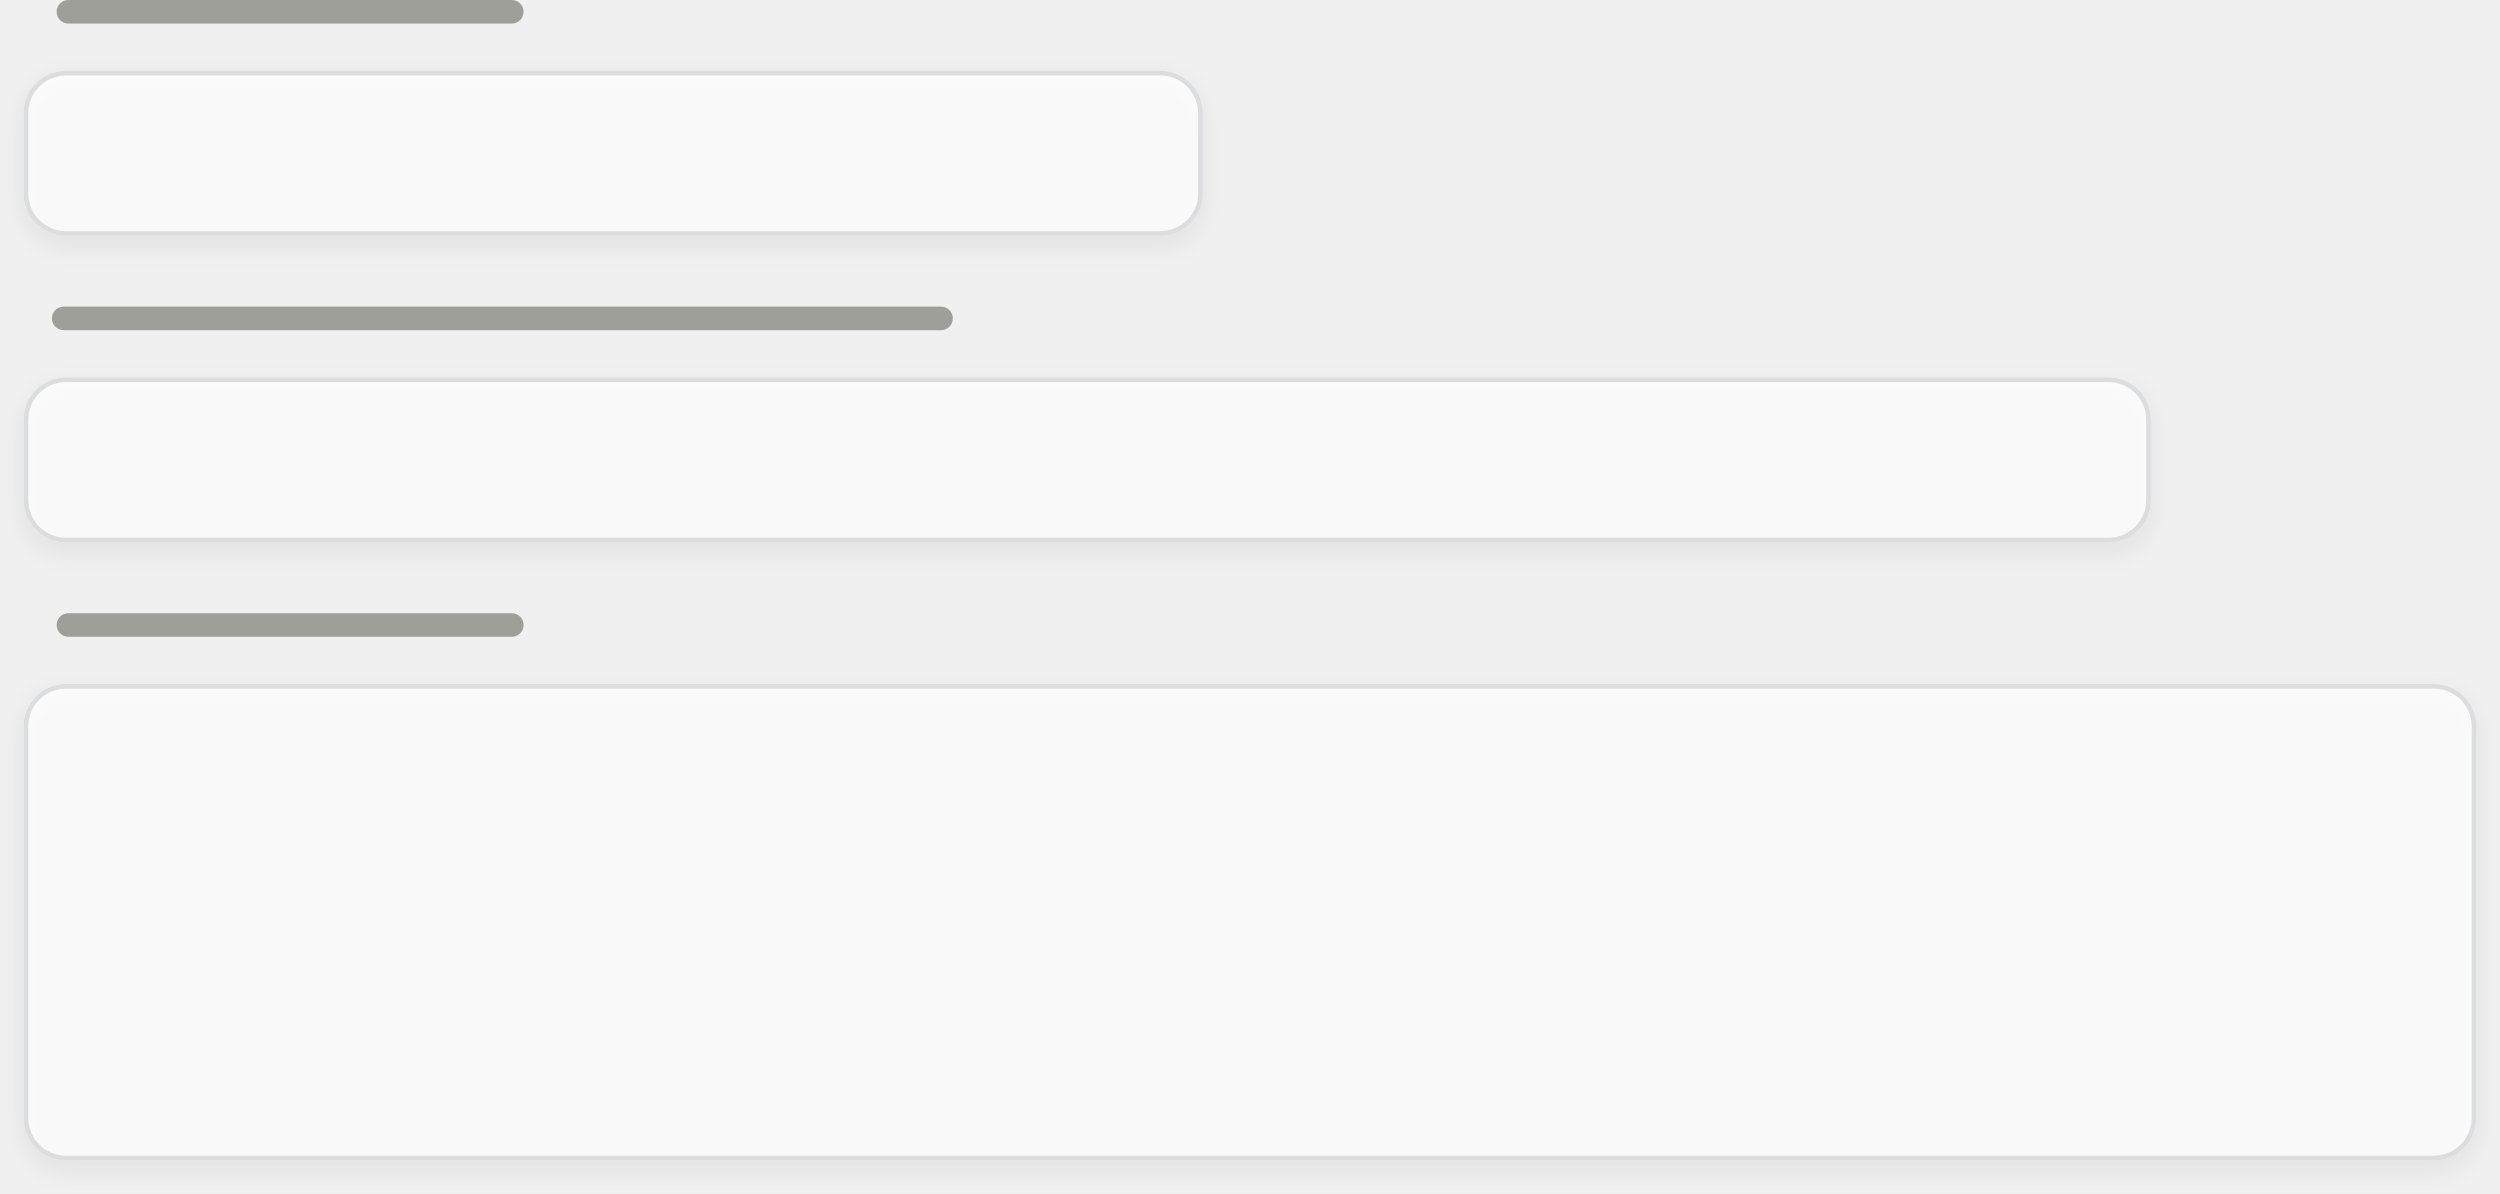
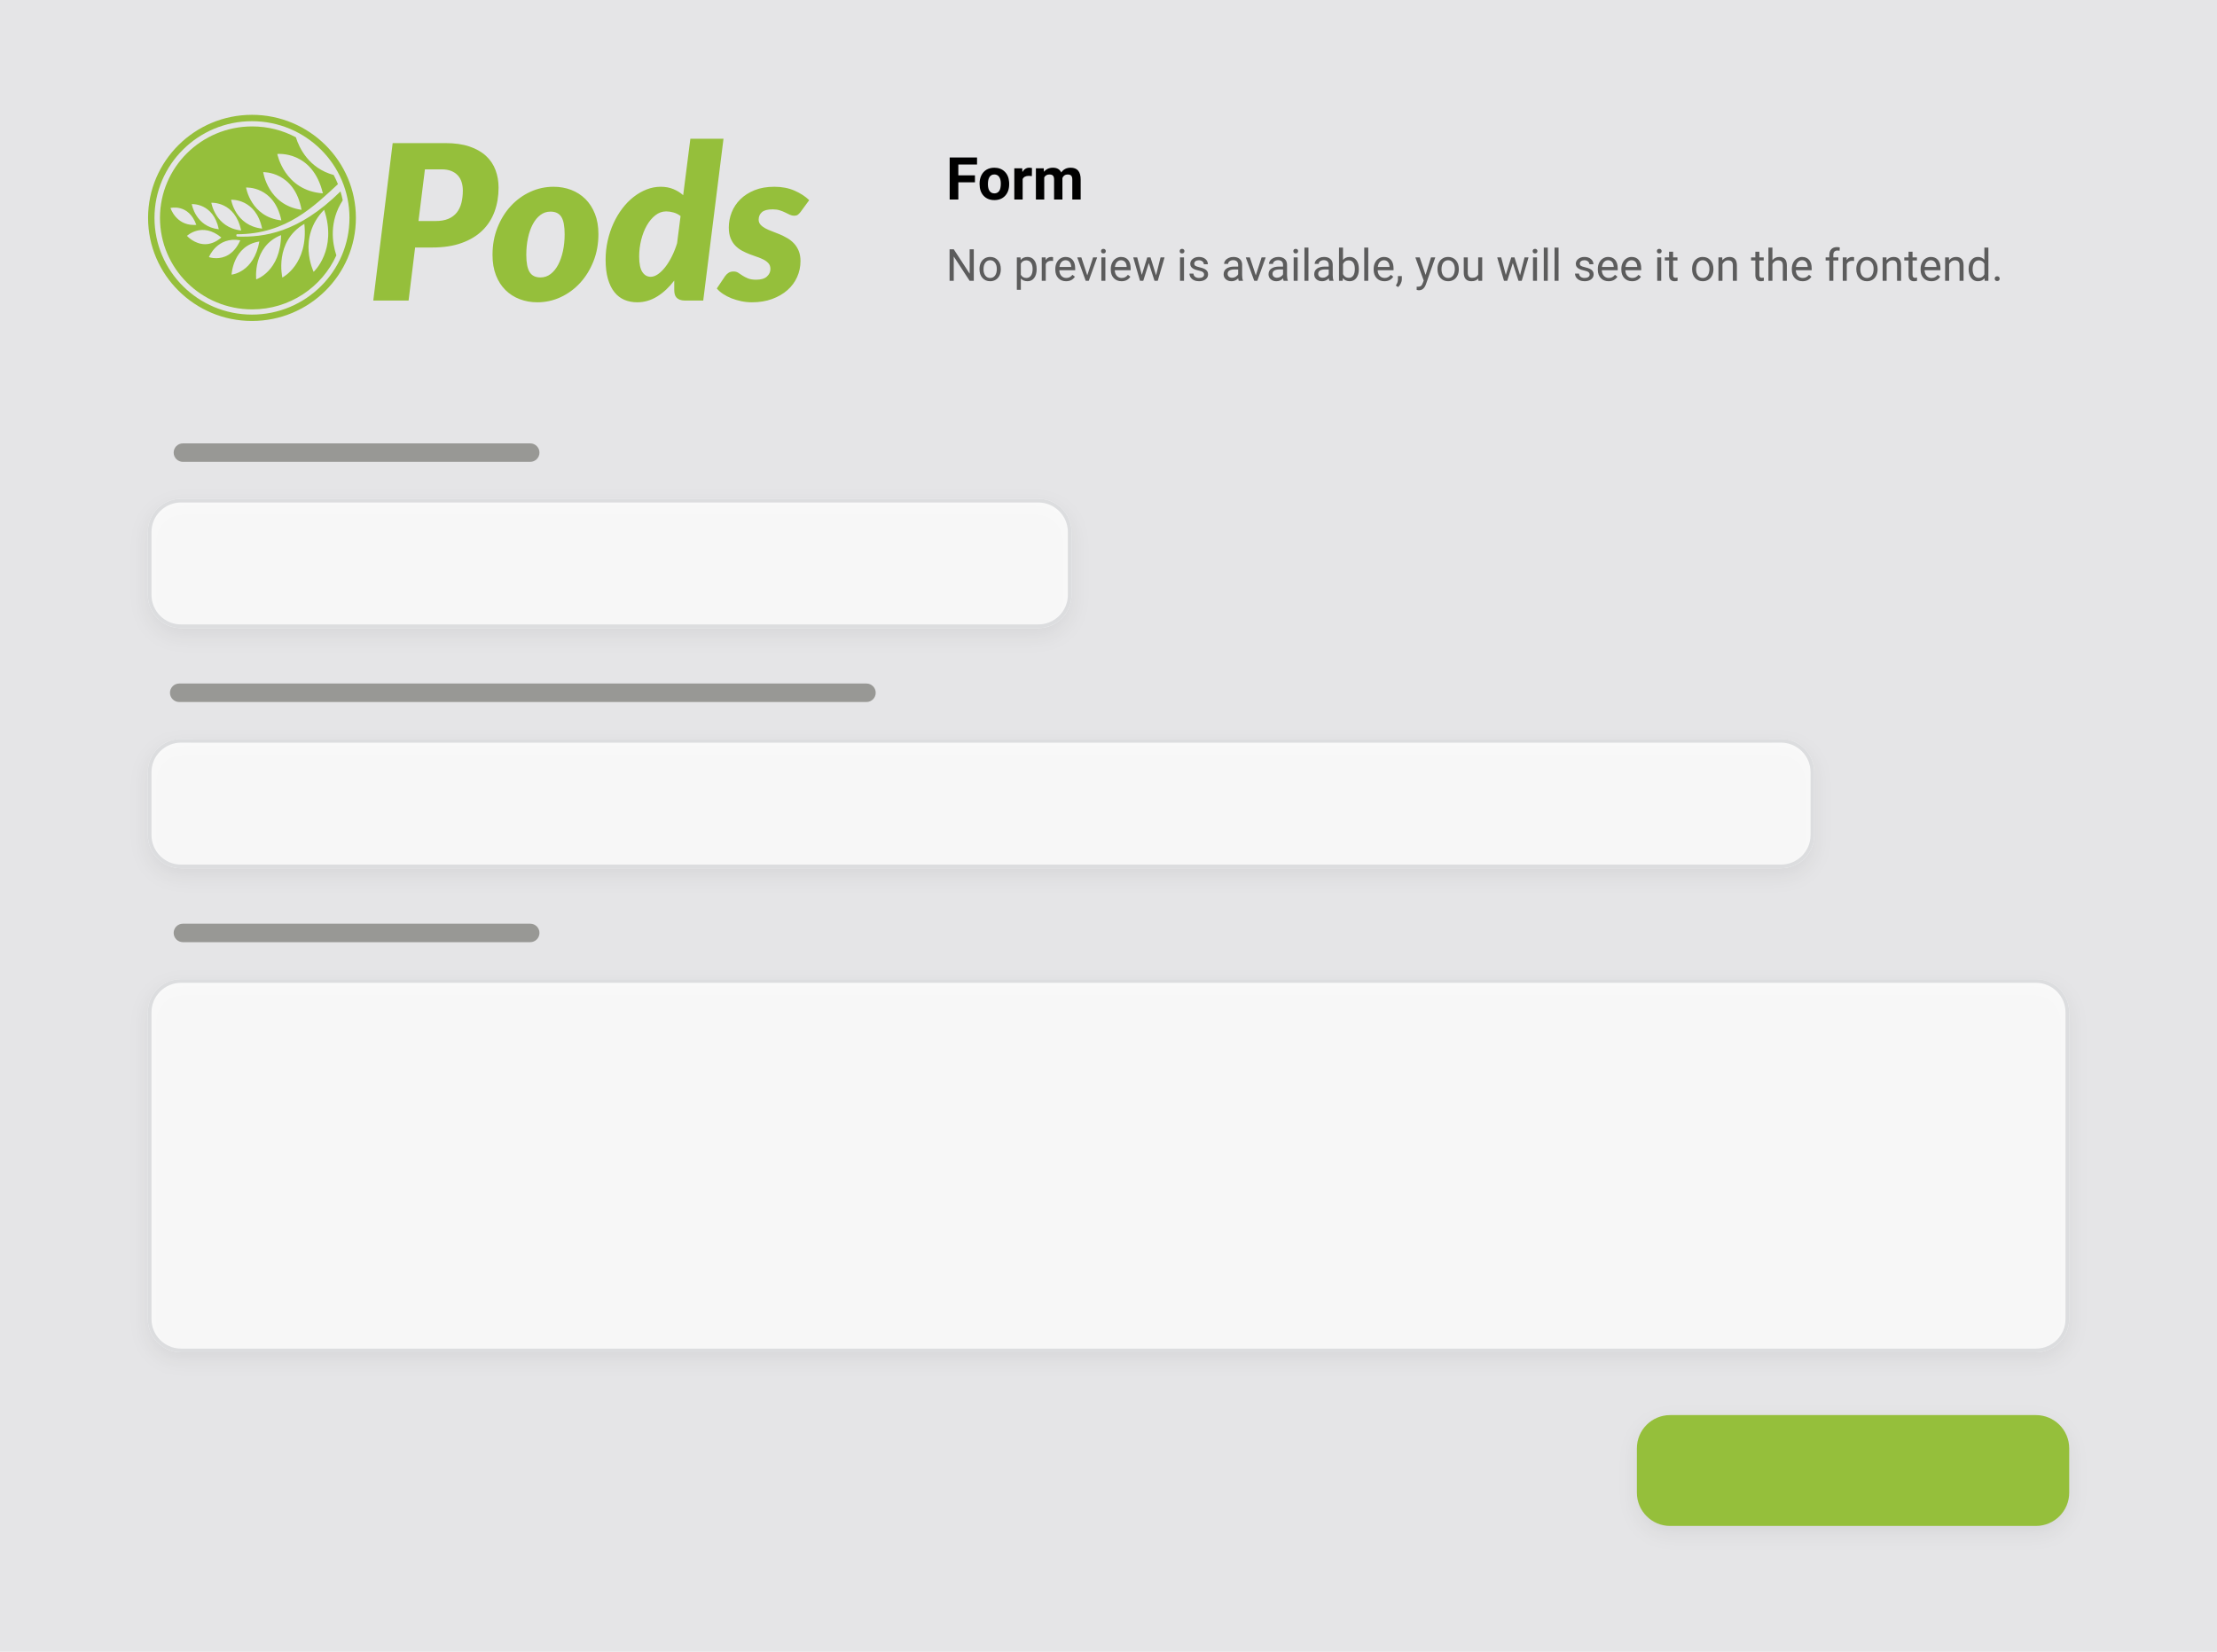
- <svg xmlns="http://www.w3.org/2000/svg" width="530" height="253" viewBox="0 0 530 253" fill="none">
+ <svg xmlns="http://www.w3.org/2000/svg" width="600" height="447" viewBox="0 0 600 447" fill="none">
+   <rect width="600" height="447" fill="#8B8B96" fill-opacity="0.1" />
  <g filter="url(#filter0_d)">
-     <rect x="5" y="80" width="451" height="35" rx="9" fill="white" fill-opacity="0.8" />
-     <rect x="5.5" y="80.5" width="450" height="34" rx="8.5" stroke="#DCDDDF" />
+     <rect x="40" y="200" width="451" height="35" rx="9" fill="white" fill-opacity="0.8" />
+     <rect x="40.5" y="200.5" width="450" height="34" rx="8.5" stroke="#DCDDDF" />
  </g>
-   <rect x="11" y="65" width="191" height="5" rx="2.5" fill="#26261B" fill-opacity="0.4" />
+   <rect x="46" y="185" width="191" height="5" rx="2.5" fill="#26261B" fill-opacity="0.4" />
  <g filter="url(#filter1_d)">
-     <rect x="5" y="145" width="520" height="101" rx="9" fill="white" fill-opacity="0.8" />
-     <rect x="5.5" y="145.5" width="519" height="100" rx="8.5" stroke="#DCDDDF" />
+     <rect x="40" y="265" width="520" height="101" rx="9" fill="white" fill-opacity="0.8" />
+     <rect x="40.5" y="265.5" width="519" height="100" rx="8.5" stroke="#DCDDDF" />
  </g>
-   <rect x="12" y="130" width="99" height="5" rx="2.5" fill="#26261B" fill-opacity="0.4" />
+   <rect x="47" y="250" width="99" height="5" rx="2.5" fill="#26261B" fill-opacity="0.4" />
  <g filter="url(#filter2_d)">
-     <rect x="5" y="15" width="250" height="35" rx="9" fill="white" fill-opacity="0.8" />
-     <rect x="5.5" y="15.5" width="249" height="34" rx="8.5" stroke="#DCDDDF" />
+     <rect x="40" y="135" width="250" height="35" rx="9" fill="white" fill-opacity="0.8" />
+     <rect x="40.5" y="135.5" width="249" height="34" rx="8.5" stroke="#DCDDDF" />
  </g>
-   <rect x="12" width="99" height="5" rx="2.5" fill="#26261B" fill-opacity="0.4" />
+   <rect x="47" y="120" width="99" height="5" rx="2.5" fill="#26261B" fill-opacity="0.4" />
+   <path d="M263.547 76H262.416L258.121 69.426V76H256.99V67.469H258.121L262.428 74.072V67.469H263.547V76ZM265.088 72.772C265.088 72.15 265.209 71.592 265.451 71.096C265.697 70.6 266.037 70.217 266.471 69.947C266.908 69.678 267.406 69.543 267.965 69.543C268.828 69.543 269.525 69.842 270.057 70.439C270.592 71.037 270.859 71.832 270.859 72.824V72.9C270.859 73.518 270.74 74.072 270.502 74.564C270.268 75.053 269.93 75.434 269.488 75.707C269.051 75.981 268.547 76.117 267.977 76.117C267.117 76.117 266.42 75.818 265.885 75.221C265.354 74.623 265.088 73.832 265.088 72.848V72.772ZM266.178 72.9C266.178 73.603 266.34 74.168 266.664 74.594C266.992 75.019 267.43 75.232 267.977 75.232C268.527 75.232 268.965 75.018 269.289 74.588C269.613 74.154 269.775 73.549 269.775 72.772C269.775 72.076 269.609 71.514 269.277 71.084C268.949 70.65 268.512 70.434 267.965 70.434C267.43 70.434 266.998 70.647 266.67 71.072C266.342 71.498 266.178 72.107 266.178 72.9ZM280.551 72.9C280.551 73.865 280.33 74.643 279.889 75.232C279.447 75.822 278.85 76.117 278.096 76.117C277.326 76.117 276.721 75.873 276.279 75.385V78.438H275.195V69.66H276.186L276.238 70.363C276.68 69.816 277.293 69.543 278.078 69.543C278.84 69.543 279.441 69.83 279.883 70.404C280.328 70.978 280.551 71.777 280.551 72.801V72.9ZM279.467 72.777C279.467 72.062 279.314 71.498 279.01 71.084C278.705 70.67 278.287 70.463 277.756 70.463C277.1 70.463 276.607 70.754 276.279 71.336V74.365C276.604 74.943 277.1 75.232 277.768 75.232C278.287 75.232 278.699 75.027 279.004 74.617C279.312 74.203 279.467 73.59 279.467 72.777ZM284.998 70.633C284.834 70.606 284.656 70.592 284.465 70.592C283.754 70.592 283.271 70.894 283.018 71.5V76H281.934V69.66H282.988L283.006 70.393C283.361 69.826 283.865 69.543 284.518 69.543C284.729 69.543 284.889 69.57 284.998 69.625V70.633ZM288.514 76.117C287.654 76.117 286.955 75.836 286.416 75.273C285.877 74.707 285.607 73.951 285.607 73.006V72.807C285.607 72.178 285.727 71.617 285.965 71.125C286.207 70.629 286.543 70.242 286.973 69.965C287.406 69.684 287.875 69.543 288.379 69.543C289.203 69.543 289.844 69.814 290.301 70.357C290.758 70.9 290.986 71.678 290.986 72.689V73.141H286.691C286.707 73.766 286.889 74.272 287.236 74.658C287.588 75.041 288.033 75.232 288.572 75.232C288.955 75.232 289.279 75.154 289.545 74.998C289.811 74.842 290.043 74.635 290.242 74.377L290.904 74.893C290.373 75.709 289.576 76.117 288.514 76.117ZM288.379 70.434C287.941 70.434 287.574 70.594 287.277 70.914C286.98 71.231 286.797 71.676 286.727 72.25H289.902V72.168C289.871 71.617 289.723 71.191 289.457 70.891C289.191 70.586 288.832 70.434 288.379 70.434ZM294.256 74.529L295.826 69.66H296.934L294.66 76H293.834L291.537 69.66H292.645L294.256 74.529ZM299.154 76H298.07V69.66H299.154V76ZM297.982 67.978C297.982 67.803 298.035 67.654 298.141 67.533C298.25 67.412 298.41 67.352 298.621 67.352C298.832 67.352 298.992 67.412 299.102 67.533C299.211 67.654 299.266 67.803 299.266 67.978C299.266 68.154 299.211 68.301 299.102 68.418C298.992 68.535 298.832 68.594 298.621 68.594C298.41 68.594 298.25 68.535 298.141 68.418C298.035 68.301 297.982 68.154 297.982 67.978ZM303.525 76.117C302.666 76.117 301.967 75.836 301.428 75.273C300.889 74.707 300.619 73.951 300.619 73.006V72.807C300.619 72.178 300.738 71.617 300.977 71.125C301.219 70.629 301.555 70.242 301.984 69.965C302.418 69.684 302.887 69.543 303.391 69.543C304.215 69.543 304.855 69.814 305.312 70.357C305.77 70.9 305.998 71.678 305.998 72.689V73.141H301.703C301.719 73.766 301.9 74.272 302.248 74.658C302.6 75.041 303.045 75.232 303.584 75.232C303.967 75.232 304.291 75.154 304.557 74.998C304.822 74.842 305.055 74.635 305.254 74.377L305.916 74.893C305.385 75.709 304.588 76.117 303.525 76.117ZM303.391 70.434C302.953 70.434 302.586 70.594 302.289 70.914C301.992 71.231 301.809 71.676 301.738 72.25H304.914V72.168C304.883 71.617 304.734 71.191 304.469 70.891C304.203 70.586 303.844 70.434 303.391 70.434ZM312.871 74.506L314.09 69.66H315.174L313.328 76H312.449L310.908 71.195L309.408 76H308.529L306.689 69.66H307.768L309.016 74.406L310.492 69.66H311.365L312.871 74.506ZM320.436 76H319.352V69.66H320.436V76ZM319.264 67.978C319.264 67.803 319.316 67.654 319.422 67.533C319.531 67.412 319.691 67.352 319.902 67.352C320.113 67.352 320.273 67.412 320.383 67.533C320.492 67.654 320.547 67.803 320.547 67.978C320.547 68.154 320.492 68.301 320.383 68.418C320.273 68.535 320.113 68.594 319.902 68.594C319.691 68.594 319.531 68.535 319.422 68.418C319.316 68.301 319.264 68.154 319.264 67.978ZM325.867 74.318C325.867 74.025 325.756 73.799 325.533 73.639C325.314 73.475 324.93 73.334 324.379 73.217C323.832 73.1 323.396 72.959 323.072 72.795C322.752 72.631 322.514 72.436 322.357 72.209C322.205 71.982 322.129 71.713 322.129 71.4C322.129 70.881 322.348 70.441 322.785 70.082C323.227 69.723 323.789 69.543 324.473 69.543C325.191 69.543 325.773 69.728 326.219 70.1C326.668 70.471 326.893 70.945 326.893 71.523H325.803C325.803 71.227 325.676 70.971 325.422 70.756C325.172 70.541 324.855 70.434 324.473 70.434C324.078 70.434 323.77 70.519 323.547 70.691C323.324 70.863 323.213 71.088 323.213 71.365C323.213 71.627 323.316 71.824 323.523 71.957C323.73 72.09 324.104 72.217 324.643 72.338C325.186 72.459 325.625 72.603 325.961 72.772C326.297 72.939 326.545 73.143 326.705 73.381C326.869 73.615 326.951 73.902 326.951 74.242C326.951 74.809 326.725 75.264 326.271 75.607C325.818 75.947 325.23 76.117 324.508 76.117C324 76.117 323.551 76.027 323.16 75.848C322.77 75.668 322.463 75.418 322.24 75.098C322.021 74.773 321.912 74.424 321.912 74.049H322.996C323.016 74.412 323.16 74.701 323.43 74.916C323.703 75.127 324.062 75.232 324.508 75.232C324.918 75.232 325.246 75.15 325.492 74.986C325.742 74.818 325.867 74.596 325.867 74.318ZM335.254 76C335.191 75.875 335.141 75.652 335.102 75.332C334.598 75.856 333.996 76.117 333.297 76.117C332.672 76.117 332.158 75.941 331.756 75.59C331.357 75.234 331.158 74.785 331.158 74.242C331.158 73.582 331.408 73.07 331.908 72.707C332.412 72.34 333.119 72.156 334.029 72.156H335.084V71.658C335.084 71.279 334.971 70.978 334.744 70.756C334.518 70.529 334.184 70.416 333.742 70.416C333.355 70.416 333.031 70.514 332.77 70.709C332.508 70.904 332.377 71.141 332.377 71.418H331.287C331.287 71.102 331.398 70.797 331.621 70.504C331.848 70.207 332.152 69.973 332.535 69.801C332.922 69.629 333.346 69.543 333.807 69.543C334.537 69.543 335.109 69.727 335.523 70.094C335.938 70.457 336.152 70.959 336.168 71.6V74.518C336.168 75.1 336.242 75.562 336.391 75.906V76H335.254ZM333.455 75.174C333.795 75.174 334.117 75.086 334.422 74.91C334.727 74.734 334.947 74.506 335.084 74.225V72.924H334.234C332.906 72.924 332.242 73.312 332.242 74.09C332.242 74.43 332.355 74.695 332.582 74.887C332.809 75.078 333.1 75.174 333.455 75.174ZM339.865 74.529L341.436 69.66H342.543L340.27 76H339.443L337.146 69.66H338.254L339.865 74.529ZM347.406 76C347.344 75.875 347.293 75.652 347.254 75.332C346.75 75.856 346.148 76.117 345.449 76.117C344.824 76.117 344.311 75.941 343.908 75.59C343.51 75.234 343.311 74.785 343.311 74.242C343.311 73.582 343.561 73.07 344.061 72.707C344.564 72.34 345.271 72.156 346.182 72.156H347.236V71.658C347.236 71.279 347.123 70.978 346.896 70.756C346.67 70.529 346.336 70.416 345.895 70.416C345.508 70.416 345.184 70.514 344.922 70.709C344.66 70.904 344.529 71.141 344.529 71.418H343.439C343.439 71.102 343.551 70.797 343.773 70.504C344 70.207 344.305 69.973 344.688 69.801C345.074 69.629 345.498 69.543 345.959 69.543C346.689 69.543 347.262 69.727 347.676 70.094C348.09 70.457 348.305 70.959 348.32 71.6V74.518C348.32 75.1 348.395 75.562 348.543 75.906V76H347.406ZM345.607 75.174C345.947 75.174 346.27 75.086 346.574 74.91C346.879 74.734 347.1 74.506 347.236 74.225V72.924H346.387C345.059 72.924 344.395 73.312 344.395 74.09C344.395 74.43 344.508 74.695 344.734 74.887C344.961 75.078 345.252 75.174 345.607 75.174ZM351.197 76H350.113V69.66H351.197V76ZM350.025 67.978C350.025 67.803 350.078 67.654 350.184 67.533C350.293 67.412 350.453 67.352 350.664 67.352C350.875 67.352 351.035 67.412 351.145 67.533C351.254 67.654 351.309 67.803 351.309 67.978C351.309 68.154 351.254 68.301 351.145 68.418C351.035 68.535 350.875 68.594 350.664 68.594C350.453 68.594 350.293 68.535 350.184 68.418C350.078 68.301 350.025 68.154 350.025 67.978ZM354.115 76H353.031V67H354.115V76ZM359.77 76C359.707 75.875 359.656 75.652 359.617 75.332C359.113 75.856 358.512 76.117 357.812 76.117C357.188 76.117 356.674 75.941 356.271 75.59C355.873 75.234 355.674 74.785 355.674 74.242C355.674 73.582 355.924 73.07 356.424 72.707C356.928 72.34 357.635 72.156 358.545 72.156H359.6V71.658C359.6 71.279 359.486 70.978 359.26 70.756C359.033 70.529 358.699 70.416 358.258 70.416C357.871 70.416 357.547 70.514 357.285 70.709C357.023 70.904 356.893 71.141 356.893 71.418H355.803C355.803 71.102 355.914 70.797 356.137 70.504C356.363 70.207 356.668 69.973 357.051 69.801C357.438 69.629 357.861 69.543 358.322 69.543C359.053 69.543 359.625 69.727 360.039 70.094C360.453 70.457 360.668 70.959 360.684 71.6V74.518C360.684 75.1 360.758 75.562 360.906 75.906V76H359.77ZM357.971 75.174C358.311 75.174 358.633 75.086 358.938 74.91C359.242 74.734 359.463 74.506 359.6 74.225V72.924H358.75C357.422 72.924 356.758 73.312 356.758 74.09C356.758 74.43 356.871 74.695 357.098 74.887C357.324 75.078 357.615 75.174 357.971 75.174ZM367.75 72.9C367.75 73.869 367.527 74.648 367.082 75.238C366.637 75.824 366.039 76.117 365.289 76.117C364.488 76.117 363.869 75.834 363.432 75.268L363.379 76H362.383V67H363.467V70.357C363.904 69.814 364.508 69.543 365.277 69.543C366.047 69.543 366.65 69.834 367.088 70.416C367.529 70.998 367.75 71.795 367.75 72.807V72.9ZM366.666 72.777C366.666 72.039 366.523 71.469 366.238 71.066C365.953 70.664 365.543 70.463 365.008 70.463C364.293 70.463 363.779 70.795 363.467 71.459V74.201C363.799 74.865 364.316 75.197 365.02 75.197C365.539 75.197 365.943 74.996 366.232 74.594C366.521 74.191 366.666 73.586 366.666 72.777ZM370.299 76H369.215V67H370.299V76ZM374.67 76.117C373.811 76.117 373.111 75.836 372.572 75.273C372.033 74.707 371.764 73.951 371.764 73.006V72.807C371.764 72.178 371.883 71.617 372.121 71.125C372.363 70.629 372.699 70.242 373.129 69.965C373.562 69.684 374.031 69.543 374.535 69.543C375.359 69.543 376 69.814 376.457 70.357C376.914 70.9 377.143 71.678 377.143 72.689V73.141H372.848C372.863 73.766 373.045 74.272 373.393 74.658C373.744 75.041 374.189 75.232 374.729 75.232C375.111 75.232 375.436 75.154 375.701 74.998C375.967 74.842 376.199 74.635 376.398 74.377L377.061 74.893C376.529 75.709 375.732 76.117 374.67 76.117ZM374.535 70.434C374.098 70.434 373.73 70.594 373.434 70.914C373.137 71.231 372.953 71.676 372.883 72.25H376.059V72.168C376.027 71.617 375.879 71.191 375.613 70.891C375.348 70.586 374.988 70.434 374.535 70.434ZM378.367 77.699L377.752 77.277C378.119 76.766 378.311 76.238 378.326 75.695V74.717H379.387V75.566C379.387 75.961 379.289 76.356 379.094 76.75C378.902 77.144 378.66 77.461 378.367 77.699ZM385.809 74.412L387.285 69.66H388.445L385.896 76.978C385.502 78.033 384.875 78.561 384.016 78.561L383.811 78.543L383.406 78.467V77.588L383.699 77.611C384.066 77.611 384.352 77.537 384.555 77.389C384.762 77.24 384.932 76.969 385.064 76.574L385.305 75.93L383.043 69.66H384.227L385.809 74.412ZM389.037 72.772C389.037 72.15 389.158 71.592 389.4 71.096C389.646 70.6 389.986 70.217 390.42 69.947C390.857 69.678 391.355 69.543 391.914 69.543C392.777 69.543 393.475 69.842 394.006 70.439C394.541 71.037 394.809 71.832 394.809 72.824V72.9C394.809 73.518 394.689 74.072 394.451 74.564C394.217 75.053 393.879 75.434 393.438 75.707C393 75.981 392.496 76.117 391.926 76.117C391.066 76.117 390.369 75.818 389.834 75.221C389.303 74.623 389.037 73.832 389.037 72.848V72.772ZM390.127 72.9C390.127 73.603 390.289 74.168 390.613 74.594C390.941 75.019 391.379 75.232 391.926 75.232C392.477 75.232 392.914 75.018 393.238 74.588C393.562 74.154 393.725 73.549 393.725 72.772C393.725 72.076 393.559 71.514 393.227 71.084C392.898 70.65 392.461 70.434 391.914 70.434C391.379 70.434 390.947 70.647 390.619 71.072C390.291 71.498 390.127 72.107 390.127 72.9ZM400.082 75.373C399.66 75.869 399.041 76.117 398.225 76.117C397.549 76.117 397.033 75.922 396.678 75.531C396.326 75.137 396.148 74.555 396.145 73.785V69.66H397.229V73.756C397.229 74.717 397.619 75.197 398.4 75.197C399.229 75.197 399.779 74.889 400.053 74.272V69.66H401.137V76H400.105L400.082 75.373ZM411.379 74.506L412.598 69.66H413.682L411.836 76H410.957L409.416 71.195L407.916 76H407.037L405.197 69.66H406.275L407.523 74.406L409 69.66H409.873L411.379 74.506ZM415.967 76H414.883V69.66H415.967V76ZM414.795 67.978C414.795 67.803 414.848 67.654 414.953 67.533C415.062 67.412 415.223 67.352 415.434 67.352C415.645 67.352 415.805 67.412 415.914 67.533C416.023 67.654 416.078 67.803 416.078 67.978C416.078 68.154 416.023 68.301 415.914 68.418C415.805 68.535 415.645 68.594 415.434 68.594C415.223 68.594 415.062 68.535 414.953 68.418C414.848 68.301 414.795 68.154 414.795 67.978ZM418.885 76H417.801V67H418.885V76ZM421.803 76H420.719V67H421.803V76ZM430.211 74.318C430.211 74.025 430.1 73.799 429.877 73.639C429.658 73.475 429.273 73.334 428.723 73.217C428.176 73.1 427.74 72.959 427.416 72.795C427.096 72.631 426.857 72.436 426.701 72.209C426.549 71.982 426.473 71.713 426.473 71.4C426.473 70.881 426.691 70.441 427.129 70.082C427.57 69.723 428.133 69.543 428.816 69.543C429.535 69.543 430.117 69.728 430.562 70.1C431.012 70.471 431.236 70.945 431.236 71.523H430.146C430.146 71.227 430.02 70.971 429.766 70.756C429.516 70.541 429.199 70.434 428.816 70.434C428.422 70.434 428.113 70.519 427.891 70.691C427.668 70.863 427.557 71.088 427.557 71.365C427.557 71.627 427.66 71.824 427.867 71.957C428.074 72.09 428.447 72.217 428.986 72.338C429.529 72.459 429.969 72.603 430.305 72.772C430.641 72.939 430.889 73.143 431.049 73.381C431.213 73.615 431.295 73.902 431.295 74.242C431.295 74.809 431.068 75.264 430.615 75.607C430.162 75.947 429.574 76.117 428.852 76.117C428.344 76.117 427.895 76.027 427.504 75.848C427.113 75.668 426.807 75.418 426.584 75.098C426.365 74.773 426.256 74.424 426.256 74.049H427.34C427.359 74.412 427.504 74.701 427.773 74.916C428.047 75.127 428.406 75.232 428.852 75.232C429.262 75.232 429.59 75.15 429.836 74.986C430.086 74.818 430.211 74.596 430.211 74.318ZM435.338 76.117C434.479 76.117 433.779 75.836 433.24 75.273C432.701 74.707 432.432 73.951 432.432 73.006V72.807C432.432 72.178 432.551 71.617 432.789 71.125C433.031 70.629 433.367 70.242 433.797 69.965C434.23 69.684 434.699 69.543 435.203 69.543C436.027 69.543 436.668 69.814 437.125 70.357C437.582 70.9 437.811 71.678 437.811 72.689V73.141H433.516C433.531 73.766 433.713 74.272 434.061 74.658C434.412 75.041 434.857 75.232 435.396 75.232C435.779 75.232 436.104 75.154 436.369 74.998C436.635 74.842 436.867 74.635 437.066 74.377L437.729 74.893C437.197 75.709 436.4 76.117 435.338 76.117ZM435.203 70.434C434.766 70.434 434.398 70.594 434.102 70.914C433.805 71.231 433.621 71.676 433.551 72.25H436.727V72.168C436.695 71.617 436.547 71.191 436.281 70.891C436.016 70.586 435.656 70.434 435.203 70.434ZM441.701 76.117C440.842 76.117 440.143 75.836 439.604 75.273C439.064 74.707 438.795 73.951 438.795 73.006V72.807C438.795 72.178 438.914 71.617 439.152 71.125C439.395 70.629 439.73 70.242 440.16 69.965C440.594 69.684 441.062 69.543 441.566 69.543C442.391 69.543 443.031 69.814 443.488 70.357C443.945 70.9 444.174 71.678 444.174 72.689V73.141H439.879C439.895 73.766 440.076 74.272 440.424 74.658C440.775 75.041 441.221 75.232 441.76 75.232C442.143 75.232 442.467 75.154 442.732 74.998C442.998 74.842 443.23 74.635 443.43 74.377L444.092 74.893C443.561 75.709 442.764 76.117 441.701 76.117ZM441.566 70.434C441.129 70.434 440.762 70.594 440.465 70.914C440.168 71.231 439.984 71.676 439.914 72.25H443.09V72.168C443.059 71.617 442.91 71.191 442.645 70.891C442.379 70.586 442.02 70.434 441.566 70.434ZM449.588 76H448.504V69.66H449.588V76ZM448.416 67.978C448.416 67.803 448.469 67.654 448.574 67.533C448.684 67.412 448.844 67.352 449.055 67.352C449.266 67.352 449.426 67.412 449.535 67.533C449.645 67.654 449.699 67.803 449.699 67.978C449.699 68.154 449.645 68.301 449.535 68.418C449.426 68.535 449.266 68.594 449.055 68.594C448.844 68.594 448.684 68.535 448.574 68.418C448.469 68.301 448.416 68.154 448.416 67.978ZM452.799 68.125V69.66H453.982V70.498H452.799V74.43C452.799 74.684 452.852 74.875 452.957 75.004C453.062 75.129 453.242 75.191 453.496 75.191C453.621 75.191 453.793 75.168 454.012 75.121V76C453.727 76.078 453.449 76.117 453.18 76.117C452.695 76.117 452.33 75.971 452.084 75.678C451.838 75.385 451.715 74.969 451.715 74.43V70.498H450.561V69.66H451.715V68.125H452.799ZM457.943 72.772C457.943 72.15 458.064 71.592 458.307 71.096C458.553 70.6 458.893 70.217 459.326 69.947C459.764 69.678 460.262 69.543 460.82 69.543C461.684 69.543 462.381 69.842 462.912 70.439C463.447 71.037 463.715 71.832 463.715 72.824V72.9C463.715 73.518 463.596 74.072 463.357 74.564C463.123 75.053 462.785 75.434 462.344 75.707C461.906 75.981 461.402 76.117 460.832 76.117C459.973 76.117 459.275 75.818 458.74 75.221C458.209 74.623 457.943 73.832 457.943 72.848V72.772ZM459.033 72.9C459.033 73.603 459.195 74.168 459.52 74.594C459.848 75.019 460.285 75.232 460.832 75.232C461.383 75.232 461.82 75.018 462.145 74.588C462.469 74.154 462.631 73.549 462.631 72.772C462.631 72.076 462.465 71.514 462.133 71.084C461.805 70.65 461.367 70.434 460.82 70.434C460.285 70.434 459.854 70.647 459.525 71.072C459.197 71.498 459.033 72.107 459.033 72.9ZM466.1 69.66L466.135 70.457C466.619 69.848 467.252 69.543 468.033 69.543C469.373 69.543 470.049 70.299 470.061 71.811V76H468.977V71.805C468.973 71.348 468.867 71.01 468.66 70.791C468.457 70.572 468.139 70.463 467.705 70.463C467.354 70.463 467.045 70.557 466.779 70.744C466.514 70.932 466.307 71.178 466.158 71.482V76H465.074V69.66H466.1ZM476.143 68.125V69.66H477.326V70.498H476.143V74.43C476.143 74.684 476.195 74.875 476.301 75.004C476.406 75.129 476.586 75.191 476.84 75.191C476.965 75.191 477.137 75.168 477.355 75.121V76C477.07 76.078 476.793 76.117 476.523 76.117C476.039 76.117 475.674 75.971 475.428 75.678C475.182 75.385 475.059 74.969 475.059 74.43V70.498H473.904V69.66H475.059V68.125H476.143ZM479.682 70.428C480.162 69.838 480.787 69.543 481.557 69.543C482.896 69.543 483.572 70.299 483.584 71.811V76H482.5V71.805C482.496 71.348 482.391 71.01 482.184 70.791C481.98 70.572 481.662 70.463 481.229 70.463C480.877 70.463 480.568 70.557 480.303 70.744C480.037 70.932 479.83 71.178 479.682 71.482V76H478.598V67H479.682V70.428ZM487.838 76.117C486.979 76.117 486.279 75.836 485.74 75.273C485.201 74.707 484.932 73.951 484.932 73.006V72.807C484.932 72.178 485.051 71.617 485.289 71.125C485.531 70.629 485.867 70.242 486.297 69.965C486.73 69.684 487.199 69.543 487.703 69.543C488.527 69.543 489.168 69.814 489.625 70.357C490.082 70.9 490.311 71.678 490.311 72.689V73.141H486.016C486.031 73.766 486.213 74.272 486.561 74.658C486.912 75.041 487.357 75.232 487.896 75.232C488.279 75.232 488.604 75.154 488.869 74.998C489.135 74.842 489.367 74.635 489.566 74.377L490.229 74.893C489.697 75.709 488.9 76.117 487.838 76.117ZM487.703 70.434C487.266 70.434 486.898 70.594 486.602 70.914C486.305 71.231 486.121 71.676 486.051 72.25H489.227V72.168C489.195 71.617 489.047 71.191 488.781 70.891C488.516 70.586 488.156 70.434 487.703 70.434ZM495.08 76V70.498H494.078V69.66H495.08V69.01C495.08 68.33 495.262 67.805 495.625 67.434C495.988 67.062 496.502 66.877 497.166 66.877C497.416 66.877 497.664 66.91 497.91 66.977L497.852 67.856C497.668 67.82 497.473 67.803 497.266 67.803C496.914 67.803 496.643 67.906 496.451 68.113C496.26 68.316 496.164 68.609 496.164 68.992V69.66H497.518V70.498H496.164V76H495.08ZM501.783 70.633C501.619 70.606 501.441 70.592 501.25 70.592C500.539 70.592 500.057 70.894 499.803 71.5V76H498.719V69.66H499.773L499.791 70.393C500.146 69.826 500.65 69.543 501.303 69.543C501.514 69.543 501.674 69.57 501.783 69.625V70.633ZM502.381 72.772C502.381 72.15 502.502 71.592 502.744 71.096C502.99 70.6 503.33 70.217 503.764 69.947C504.201 69.678 504.699 69.543 505.258 69.543C506.121 69.543 506.818 69.842 507.35 70.439C507.885 71.037 508.152 71.832 508.152 72.824V72.9C508.152 73.518 508.033 74.072 507.795 74.564C507.561 75.053 507.223 75.434 506.781 75.707C506.344 75.981 505.84 76.117 505.27 76.117C504.41 76.117 503.713 75.818 503.178 75.221C502.646 74.623 502.381 73.832 502.381 72.848V72.772ZM503.471 72.9C503.471 73.603 503.633 74.168 503.957 74.594C504.285 75.019 504.723 75.232 505.27 75.232C505.82 75.232 506.258 75.018 506.582 74.588C506.906 74.154 507.068 73.549 507.068 72.772C507.068 72.076 506.902 71.514 506.57 71.084C506.242 70.65 505.805 70.434 505.258 70.434C504.723 70.434 504.291 70.647 503.963 71.072C503.635 71.498 503.471 72.107 503.471 72.9ZM510.537 69.66L510.572 70.457C511.057 69.848 511.689 69.543 512.471 69.543C513.811 69.543 514.486 70.299 514.498 71.811V76H513.414V71.805C513.41 71.348 513.305 71.01 513.098 70.791C512.895 70.572 512.576 70.463 512.143 70.463C511.791 70.463 511.482 70.557 511.217 70.744C510.951 70.932 510.744 71.178 510.596 71.482V76H509.512V69.66H510.537ZM517.604 68.125V69.66H518.787V70.498H517.604V74.43C517.604 74.684 517.656 74.875 517.762 75.004C517.867 75.129 518.047 75.191 518.301 75.191C518.426 75.191 518.598 75.168 518.816 75.121V76C518.531 76.078 518.254 76.117 517.984 76.117C517.5 76.117 517.135 75.971 516.889 75.678C516.643 75.385 516.52 74.969 516.52 74.43V70.498H515.365V69.66H516.52V68.125H517.604ZM522.689 76.117C521.83 76.117 521.131 75.836 520.592 75.273C520.053 74.707 519.783 73.951 519.783 73.006V72.807C519.783 72.178 519.902 71.617 520.141 71.125C520.383 70.629 520.719 70.242 521.148 69.965C521.582 69.684 522.051 69.543 522.555 69.543C523.379 69.543 524.02 69.814 524.477 70.357C524.934 70.9 525.162 71.678 525.162 72.689V73.141H520.867C520.883 73.766 521.064 74.272 521.412 74.658C521.764 75.041 522.209 75.232 522.748 75.232C523.131 75.232 523.455 75.154 523.721 74.998C523.986 74.842 524.219 74.635 524.418 74.377L525.08 74.893C524.549 75.709 523.752 76.117 522.689 76.117ZM522.555 70.434C522.117 70.434 521.75 70.594 521.453 70.914C521.156 71.231 520.973 71.676 520.902 72.25H524.078V72.168C524.047 71.617 523.898 71.191 523.633 70.891C523.367 70.586 523.008 70.434 522.555 70.434ZM527.447 69.66L527.482 70.457C527.967 69.848 528.6 69.543 529.381 69.543C530.721 69.543 531.396 70.299 531.408 71.811V76H530.324V71.805C530.32 71.348 530.215 71.01 530.008 70.791C529.805 70.572 529.486 70.463 529.053 70.463C528.701 70.463 528.393 70.557 528.127 70.744C527.861 70.932 527.654 71.178 527.506 71.482V76H526.422V69.66H527.447ZM532.779 72.777C532.779 71.805 533.01 71.023 533.471 70.434C533.932 69.84 534.535 69.543 535.281 69.543C536.023 69.543 536.611 69.797 537.045 70.305V67H538.129V76H537.133L537.08 75.32C536.646 75.852 536.043 76.117 535.27 76.117C534.535 76.117 533.936 75.816 533.471 75.215C533.01 74.613 532.779 73.828 532.779 72.859V72.777ZM533.863 72.9C533.863 73.619 534.012 74.182 534.309 74.588C534.605 74.994 535.016 75.197 535.539 75.197C536.227 75.197 536.729 74.889 537.045 74.272V71.359C536.721 70.762 536.223 70.463 535.551 70.463C535.02 70.463 534.605 70.668 534.309 71.078C534.012 71.488 533.863 72.096 533.863 72.9ZM539.84 75.432C539.84 75.244 539.895 75.088 540.004 74.963C540.117 74.838 540.285 74.775 540.508 74.775C540.73 74.775 540.898 74.838 541.012 74.963C541.129 75.088 541.188 75.244 541.188 75.432C541.188 75.611 541.129 75.762 541.012 75.883C540.898 76.004 540.73 76.064 540.508 76.064C540.285 76.064 540.117 76.004 540.004 75.883C539.895 75.762 539.84 75.611 539.84 75.432Z" fill="black" fill-opacity="0.6" />
+   <path d="M263.859 49.352H259.359V54H257.016V42.625H264.422V44.523H259.359V47.461H263.859V49.352ZM265.109 49.695C265.109 48.857 265.271 48.109 265.594 47.453C265.917 46.797 266.38 46.289 266.984 45.93C267.594 45.57 268.299 45.391 269.102 45.391C270.242 45.391 271.172 45.74 271.891 46.438C272.615 47.135 273.018 48.083 273.102 49.281L273.117 49.859C273.117 51.156 272.755 52.198 272.031 52.984C271.307 53.766 270.336 54.156 269.117 54.156C267.898 54.156 266.924 53.766 266.195 52.984C265.471 52.203 265.109 51.141 265.109 49.797V49.695ZM267.367 49.859C267.367 50.661 267.518 51.276 267.82 51.703C268.122 52.125 268.555 52.336 269.117 52.336C269.664 52.336 270.091 52.128 270.398 51.711C270.706 51.289 270.859 50.617 270.859 49.695C270.859 48.909 270.706 48.3 270.398 47.867C270.091 47.435 269.659 47.219 269.102 47.219C268.549 47.219 268.122 47.435 267.82 47.867C267.518 48.294 267.367 48.958 267.367 49.859ZM279.258 47.664C278.951 47.622 278.68 47.602 278.445 47.602C277.591 47.602 277.031 47.891 276.766 48.469V54H274.508V45.547H276.641L276.703 46.555C277.156 45.779 277.784 45.391 278.586 45.391C278.836 45.391 279.07 45.425 279.289 45.492L279.258 47.664ZM282.469 45.547L282.539 46.492C283.138 45.758 283.948 45.391 284.969 45.391C286.057 45.391 286.805 45.82 287.211 46.68C287.805 45.82 288.651 45.391 289.75 45.391C290.667 45.391 291.349 45.659 291.797 46.195C292.245 46.727 292.469 47.529 292.469 48.602V54H290.203V48.609C290.203 48.13 290.109 47.781 289.922 47.562C289.734 47.339 289.404 47.227 288.93 47.227C288.253 47.227 287.784 47.55 287.523 48.195L287.531 54H285.273V48.617C285.273 48.128 285.177 47.773 284.984 47.555C284.792 47.336 284.464 47.227 284 47.227C283.359 47.227 282.896 47.492 282.609 48.023V54H280.352V45.547H282.469Z" fill="black" />
+   <g filter="url(#filter3_d)">
+     <rect x="443" y="383" width="117" height="30" rx="9" fill="#95BF3B" />
+   </g>
+   <mask id="mask0" mask-type="alpha" maskUnits="userSpaceOnUse" x="43" y="34" width="50" height="50">
+     <path fill-rule="evenodd" clip-rule="evenodd" d="M43.296 58.974C43.296 72.648 54.471 83.733 68.255 83.733V83.733C78.394 83.733 87.121 77.736 91.028 69.122V69.122C89.94 65.823 88.998 60.02 92.754 54.219V54.219C92.593 53.4 92.392 52.596 92.152 51.807V51.807C80.636 63.154 71.338 64.216 64.337 64.031V64.031C64.272 64.029 64.037 63.991 63.974 63.851V63.851C63.974 63.851 63.872 63.398 64.171 63.398V63.398C77.583 63.398 85.221 55.569 91.462 49.844V49.844C91.121 48.993 90.735 48.165 90.305 47.364V47.364C83.577 45.528 80.992 40.061 80.074 37.162V37.162C76.556 35.282 72.531 34.215 68.255 34.215V34.215C54.471 34.215 43.296 45.3 43.296 58.974V58.974ZM75.049 41.676C75.049 41.676 84.578 40.648 87.384 52.329V52.329C76.972 51.616 75.049 41.676 75.049 41.676V41.676ZM71.237 46.591C71.237 46.591 79.684 46.312 81.608 56.792V56.792C72.462 55.479 71.237 46.591 71.237 46.591V46.591ZM66.596 50.757C66.596 50.757 74.199 50.264 76.144 59.649V59.649C67.88 58.727 66.596 50.757 66.596 50.757V50.757ZM87.384 52.329C87.395 52.329 87.404 52.33 87.415 52.331V52.331L87.392 52.365C87.39 52.353 87.387 52.341 87.384 52.329V52.329ZM62.551 54.067C62.551 54.067 69.231 53.633 70.941 61.879V61.879C63.679 61.07 62.551 54.067 62.551 54.067V54.067ZM57.199 54.875C57.199 54.875 63.616 54.46 65.258 62.38V62.38C58.283 61.603 57.199 54.875 57.199 54.875V54.875ZM51.901 55.24C51.901 55.24 57.725 54.863 59.216 62.051V62.051C52.885 61.345 51.901 55.24 51.901 55.24V55.24ZM46.142 56.292C46.142 56.292 51.027 55.017 53.132 60.859V60.859C52.903 60.877 52.681 60.886 52.466 60.886V60.886C47.564 60.886 46.142 56.292 46.142 56.292V56.292ZM87.725 56.778C87.721 56.767 87.717 56.756 87.714 56.745V56.745L87.748 56.755C87.74 56.763 87.733 56.77 87.725 56.778V56.778C91.362 67.654 84.884 73.573 84.884 73.573V73.573C84.884 73.573 80.332 64.293 87.725 56.778V56.778ZM81.608 56.792C81.617 56.793 81.626 56.794 81.635 56.796V56.796L81.613 56.824C81.612 56.813 81.61 56.803 81.608 56.792V56.792ZM76.144 59.649C76.152 59.65 76.161 59.651 76.169 59.652V59.652L76.15 59.677C76.148 59.667 76.147 59.659 76.144 59.649V59.649ZM82.37 60.592C82.369 60.581 82.368 60.57 82.367 60.559V60.559L82.395 60.577C82.387 60.582 82.379 60.587 82.37 60.592V60.592C83.508 71.529 76.414 75.118 76.414 75.118V75.118C76.414 75.118 74.122 65.38 82.37 60.592V60.592ZM53.148 60.857L53.139 60.876C53.136 60.87 53.134 60.864 53.132 60.859V60.859C53.138 60.858 53.143 60.858 53.148 60.857V60.857ZM70.941 61.879C70.948 61.88 70.955 61.881 70.962 61.882V61.882L70.946 61.905C70.944 61.896 70.942 61.888 70.941 61.879V61.879ZM59.216 62.051C59.222 62.052 59.229 62.053 59.235 62.053V62.053L59.22 62.073C59.219 62.066 59.217 62.059 59.216 62.051V62.051ZM50.6 63.838C50.6 63.838 54.709 59.957 59.906 64.284V64.284C58.319 65.63 56.816 66.093 55.501 66.093V66.093C52.596 66.093 50.6 63.838 50.6 63.838V63.838ZM65.258 62.38C65.265 62.381 65.272 62.382 65.279 62.383V62.383L65.263 62.405C65.261 62.397 65.26 62.389 65.258 62.38V62.38ZM76.058 63.638C76.058 63.628 76.058 63.618 76.058 63.608V63.608L76.082 63.628C76.074 63.631 76.066 63.634 76.058 63.638V63.638C75.96 73.443 69.342 75.611 69.342 75.611V75.611C69.342 75.611 68.301 66.7 76.058 63.638V63.638ZM59.921 64.272V64.297C59.916 64.293 59.911 64.289 59.906 64.284V64.284C59.911 64.28 59.916 64.276 59.921 64.272V64.272ZM56.544 69.591C56.544 69.591 58.735 63.939 65.025 65.04V65.04C63.226 69.108 60.398 69.881 58.508 69.881V69.881C57.35 69.881 56.544 69.591 56.544 69.591V69.591ZM65.034 65.02L65.043 65.043C65.037 65.043 65.031 65.041 65.025 65.04V65.04C65.028 65.034 65.031 65.027 65.034 65.02V65.02ZM70.193 65.366C70.195 65.358 70.196 65.349 70.198 65.341V65.341L70.215 65.362C70.208 65.364 70.201 65.365 70.193 65.366V65.366C68.688 73.796 62.67 74.327 62.67 74.327V74.327C62.67 74.327 63.065 66.437 70.193 65.366V65.366Z" fill="white" />
+   </mask>
+   <g mask="url(#mask0)">
+     <path fill-rule="evenodd" clip-rule="evenodd" d="M41.601 32.533H94.449V85.415H41.601V32.533Z" fill="#95BF3B" />
+   </g>
+   <path fill-rule="evenodd" clip-rule="evenodd" d="M68.194 32.801C53.645 32.801 41.809 44.542 41.809 58.974C41.809 73.407 53.645 85.148 68.194 85.148C82.743 85.148 94.58 73.407 94.58 58.974C94.58 44.542 82.743 32.801 68.194 32.801M68.194 86.873C52.687 86.873 40.071 74.357 40.071 58.974C40.071 43.591 52.687 31.076 68.194 31.076C83.702 31.076 96.318 43.591 96.318 58.974C96.318 74.357 83.702 86.873 68.194 86.873" fill="#95BF3B" />
+   <path fill-rule="evenodd" clip-rule="evenodd" d="M112.345 66.987L110.576 81.35H101.023L106.271 38.729H120.483C123.039 38.729 125.226 39.036 127.044 39.65C128.862 40.264 130.356 41.113 131.526 42.195C132.695 43.278 133.555 44.555 134.106 46.027C134.656 47.5 134.931 49.084 134.931 50.781C134.931 53.102 134.573 55.252 133.855 57.231C133.138 59.21 132.042 60.922 130.567 62.365C129.093 63.808 127.226 64.939 124.965 65.758C122.705 66.577 120.031 66.987 116.945 66.987H112.345ZM114.999 45.837L113.259 59.82H117.889C119.265 59.82 120.419 59.62 121.353 59.22C122.287 58.82 123.044 58.255 123.623 57.523C124.203 56.792 124.621 55.919 124.877 54.905C125.132 53.891 125.26 52.78 125.26 51.571C125.26 50.732 125.147 49.962 124.921 49.26C124.695 48.558 124.346 47.953 123.874 47.446C123.402 46.939 122.808 46.544 122.09 46.261C121.373 45.978 120.523 45.837 119.54 45.837H114.999ZM146.267 75.09C147.289 75.09 148.203 74.783 149.009 74.168C149.815 73.554 150.498 72.715 151.058 71.653C151.619 70.59 152.051 69.351 152.356 67.938C152.66 66.524 152.813 65.017 152.813 63.418C152.813 61.214 152.513 59.639 151.913 58.694C151.314 57.748 150.336 57.275 148.98 57.275C147.957 57.275 147.043 57.582 146.237 58.196C145.431 58.811 144.748 59.644 144.188 60.697C143.628 61.751 143.195 62.989 142.891 64.412C142.586 65.836 142.434 67.347 142.434 68.947C142.434 71.111 142.734 72.676 143.333 73.642C143.933 74.607 144.911 75.09 146.267 75.09V75.09ZM145.441 81.818C143.731 81.818 142.134 81.535 140.65 80.97C139.166 80.404 137.878 79.58 136.787 78.498C135.696 77.415 134.841 76.079 134.222 74.49C133.603 72.901 133.293 71.072 133.293 69.005C133.293 66.314 133.74 63.842 134.635 61.59C135.529 59.337 136.733 57.392 138.247 55.754C139.76 54.116 141.515 52.838 143.51 51.922C145.505 51.005 147.604 50.547 149.805 50.547C151.515 50.547 153.108 50.83 154.582 51.395C156.056 51.961 157.339 52.785 158.43 53.867C159.521 54.949 160.381 56.285 161.01 57.875C161.639 59.464 161.953 61.292 161.953 63.359C161.953 66.012 161.506 68.464 160.612 70.716C159.717 72.969 158.513 74.919 157 76.567C155.486 78.215 153.732 79.502 151.737 80.428C149.741 81.355 147.643 81.818 145.441 81.818V81.818ZM185.424 81.35C184.854 81.35 184.377 81.277 183.994 81.13C183.611 80.984 183.306 80.784 183.08 80.531C182.854 80.277 182.697 79.975 182.608 79.624C182.52 79.273 182.475 78.893 182.475 78.483V75.938C181.08 77.771 179.537 79.21 177.846 80.253C176.156 81.296 174.357 81.818 172.45 81.818C171.192 81.818 170.042 81.599 169 81.16C167.959 80.721 167.059 80.034 166.302 79.097C165.546 78.161 164.956 76.967 164.533 75.514C164.111 74.061 163.899 72.32 163.899 70.292C163.899 68.537 164.086 66.826 164.46 65.159C164.833 63.491 165.354 61.926 166.022 60.463C166.691 59.001 167.487 57.66 168.411 56.441C169.335 55.222 170.352 54.179 171.462 53.311C172.573 52.443 173.748 51.766 174.986 51.278C176.224 50.791 177.502 50.547 178.819 50.547C180.077 50.547 181.212 50.756 182.225 51.176C183.237 51.595 184.127 52.146 184.893 52.828L186.839 37.559H195.803L190.319 81.35H185.424ZM176.106 74.914C176.735 74.914 177.389 74.68 178.067 74.212C178.745 73.744 179.404 73.101 180.043 72.281C180.682 71.463 181.276 70.502 181.827 69.4C182.377 68.298 182.849 67.114 183.242 65.846L184.186 58.474C183.615 58.026 182.982 57.704 182.284 57.509C181.586 57.314 180.922 57.216 180.293 57.216C179.232 57.216 178.254 57.567 177.36 58.27C176.465 58.971 175.694 59.893 175.045 61.034C174.396 62.175 173.89 63.477 173.526 64.939C173.163 66.402 172.981 67.894 172.981 69.415C172.981 71.346 173.266 72.745 173.836 73.612C174.406 74.48 175.163 74.914 176.106 74.914V74.914ZM216.641 57.392C216.366 57.743 216.11 57.996 215.874 58.153C215.639 58.309 215.324 58.386 214.931 58.386C214.538 58.386 214.15 58.299 213.766 58.123C213.383 57.948 212.97 57.748 212.528 57.523C212.086 57.299 211.584 57.099 211.024 56.924C210.464 56.748 209.82 56.661 209.093 56.661C207.736 56.661 206.768 56.919 206.188 57.436C205.609 57.953 205.319 58.62 205.319 59.44C205.319 59.966 205.481 60.415 205.805 60.785C206.129 61.156 206.557 61.487 207.088 61.78C207.619 62.072 208.223 62.34 208.901 62.584C209.579 62.828 210.272 63.101 210.98 63.403C211.688 63.706 212.38 64.052 213.059 64.442C213.737 64.832 214.341 65.31 214.872 65.875C215.403 66.441 215.83 67.114 216.155 67.894C216.479 68.674 216.641 69.6 216.641 70.673C216.641 72.194 216.336 73.632 215.727 74.987C215.118 76.343 214.243 77.523 213.103 78.527C211.963 79.531 210.582 80.331 208.96 80.926C207.338 81.52 205.515 81.818 203.491 81.818C202.527 81.818 201.574 81.72 200.63 81.525C199.687 81.33 198.797 81.067 197.962 80.736C197.127 80.404 196.365 80.009 195.677 79.551C194.989 79.093 194.429 78.6 193.996 78.074L196.237 74.739C196.512 74.349 196.832 74.042 197.195 73.817C197.559 73.593 198.006 73.481 198.537 73.481C199.028 73.481 199.451 73.598 199.805 73.832C200.159 74.066 200.542 74.32 200.955 74.593C201.368 74.865 201.859 75.119 202.429 75.353C202.999 75.587 203.746 75.704 204.67 75.704C205.967 75.704 206.931 75.416 207.56 74.841C208.189 74.266 208.503 73.588 208.503 72.808C208.503 72.204 208.341 71.706 208.017 71.316C207.692 70.926 207.265 70.59 206.734 70.307C206.203 70.024 205.604 69.771 204.935 69.546C204.267 69.322 203.579 69.073 202.871 68.8C202.164 68.527 201.476 68.21 200.807 67.85C200.139 67.489 199.539 67.035 199.009 66.49C198.478 65.943 198.05 65.271 197.726 64.471C197.402 63.672 197.24 62.706 197.24 61.575C197.24 60.171 197.5 58.806 198.021 57.48C198.542 56.154 199.318 54.979 200.35 53.955C201.382 52.931 202.665 52.107 204.198 51.483C205.731 50.859 207.52 50.547 209.565 50.547C211.609 50.547 213.432 50.898 215.034 51.6C216.636 52.302 217.958 53.16 219 54.174L216.641 57.392Z" fill="#95BF3B" />
  <defs>
-     <filter id="filter0_d" x="0" y="77" width="461" height="45" filterUnits="userSpaceOnUse" color-interpolation-filters="sRGB">
+     <filter id="filter0_d" x="35" y="197" width="461" height="45" filterUnits="userSpaceOnUse" color-interpolation-filters="sRGB">
      <feFlood flood-opacity="0" result="BackgroundImageFix" />
      <feColorMatrix in="SourceAlpha" type="matrix" values="0 0 0 0 0 0 0 0 0 0 0 0 0 0 0 0 0 0 127 0" />
      <feOffset dy="2" />
      <feGaussianBlur stdDeviation="2.5" />
      <feColorMatrix type="matrix" values="0 0 0 0 0 0 0 0 0 0 0 0 0 0 0 0 0 0 0.06 0" />
      <feBlend mode="normal" in2="BackgroundImageFix" result="effect1_dropShadow" />
      <feBlend mode="normal" in="SourceGraphic" in2="effect1_dropShadow" result="shape" />
    </filter>
-     <filter id="filter1_d" x="0" y="142" width="530" height="111" filterUnits="userSpaceOnUse" color-interpolation-filters="sRGB">
+     <filter id="filter1_d" x="35" y="262" width="530" height="111" filterUnits="userSpaceOnUse" color-interpolation-filters="sRGB">
      <feFlood flood-opacity="0" result="BackgroundImageFix" />
      <feColorMatrix in="SourceAlpha" type="matrix" values="0 0 0 0 0 0 0 0 0 0 0 0 0 0 0 0 0 0 127 0" />
      <feOffset dy="2" />
      <feGaussianBlur stdDeviation="2.5" />
      <feColorMatrix type="matrix" values="0 0 0 0 0 0 0 0 0 0 0 0 0 0 0 0 0 0 0.06 0" />
      <feBlend mode="normal" in2="BackgroundImageFix" result="effect1_dropShadow" />
      <feBlend mode="normal" in="SourceGraphic" in2="effect1_dropShadow" result="shape" />
    </filter>
-     <filter id="filter2_d" x="0" y="12" width="260" height="45" filterUnits="userSpaceOnUse" color-interpolation-filters="sRGB">
+     <filter id="filter2_d" x="35" y="132" width="260" height="45" filterUnits="userSpaceOnUse" color-interpolation-filters="sRGB">
+       <feFlood flood-opacity="0" result="BackgroundImageFix" />
+       <feColorMatrix in="SourceAlpha" type="matrix" values="0 0 0 0 0 0 0 0 0 0 0 0 0 0 0 0 0 0 127 0" />
+       <feOffset dy="2" />
+       <feGaussianBlur stdDeviation="2.5" />
+       <feColorMatrix type="matrix" values="0 0 0 0 0 0 0 0 0 0 0 0 0 0 0 0 0 0 0.06 0" />
+       <feBlend mode="normal" in2="BackgroundImageFix" result="effect1_dropShadow" />
+       <feBlend mode="normal" in="SourceGraphic" in2="effect1_dropShadow" result="shape" />
+     </filter>
+     <filter id="filter3_d" x="438" y="380" width="127" height="40" filterUnits="userSpaceOnUse" color-interpolation-filters="sRGB">
      <feFlood flood-opacity="0" result="BackgroundImageFix" />
      <feColorMatrix in="SourceAlpha" type="matrix" values="0 0 0 0 0 0 0 0 0 0 0 0 0 0 0 0 0 0 127 0" />
      <feOffset dy="2" />
      <feGaussianBlur stdDeviation="2.5" />
      <feColorMatrix type="matrix" values="0 0 0 0 0 0 0 0 0 0 0 0 0 0 0 0 0 0 0.06 0" />
      <feBlend mode="normal" in2="BackgroundImageFix" result="effect1_dropShadow" />
      <feBlend mode="normal" in="SourceGraphic" in2="effect1_dropShadow" result="shape" />
    </filter>
  </defs>
</svg>
